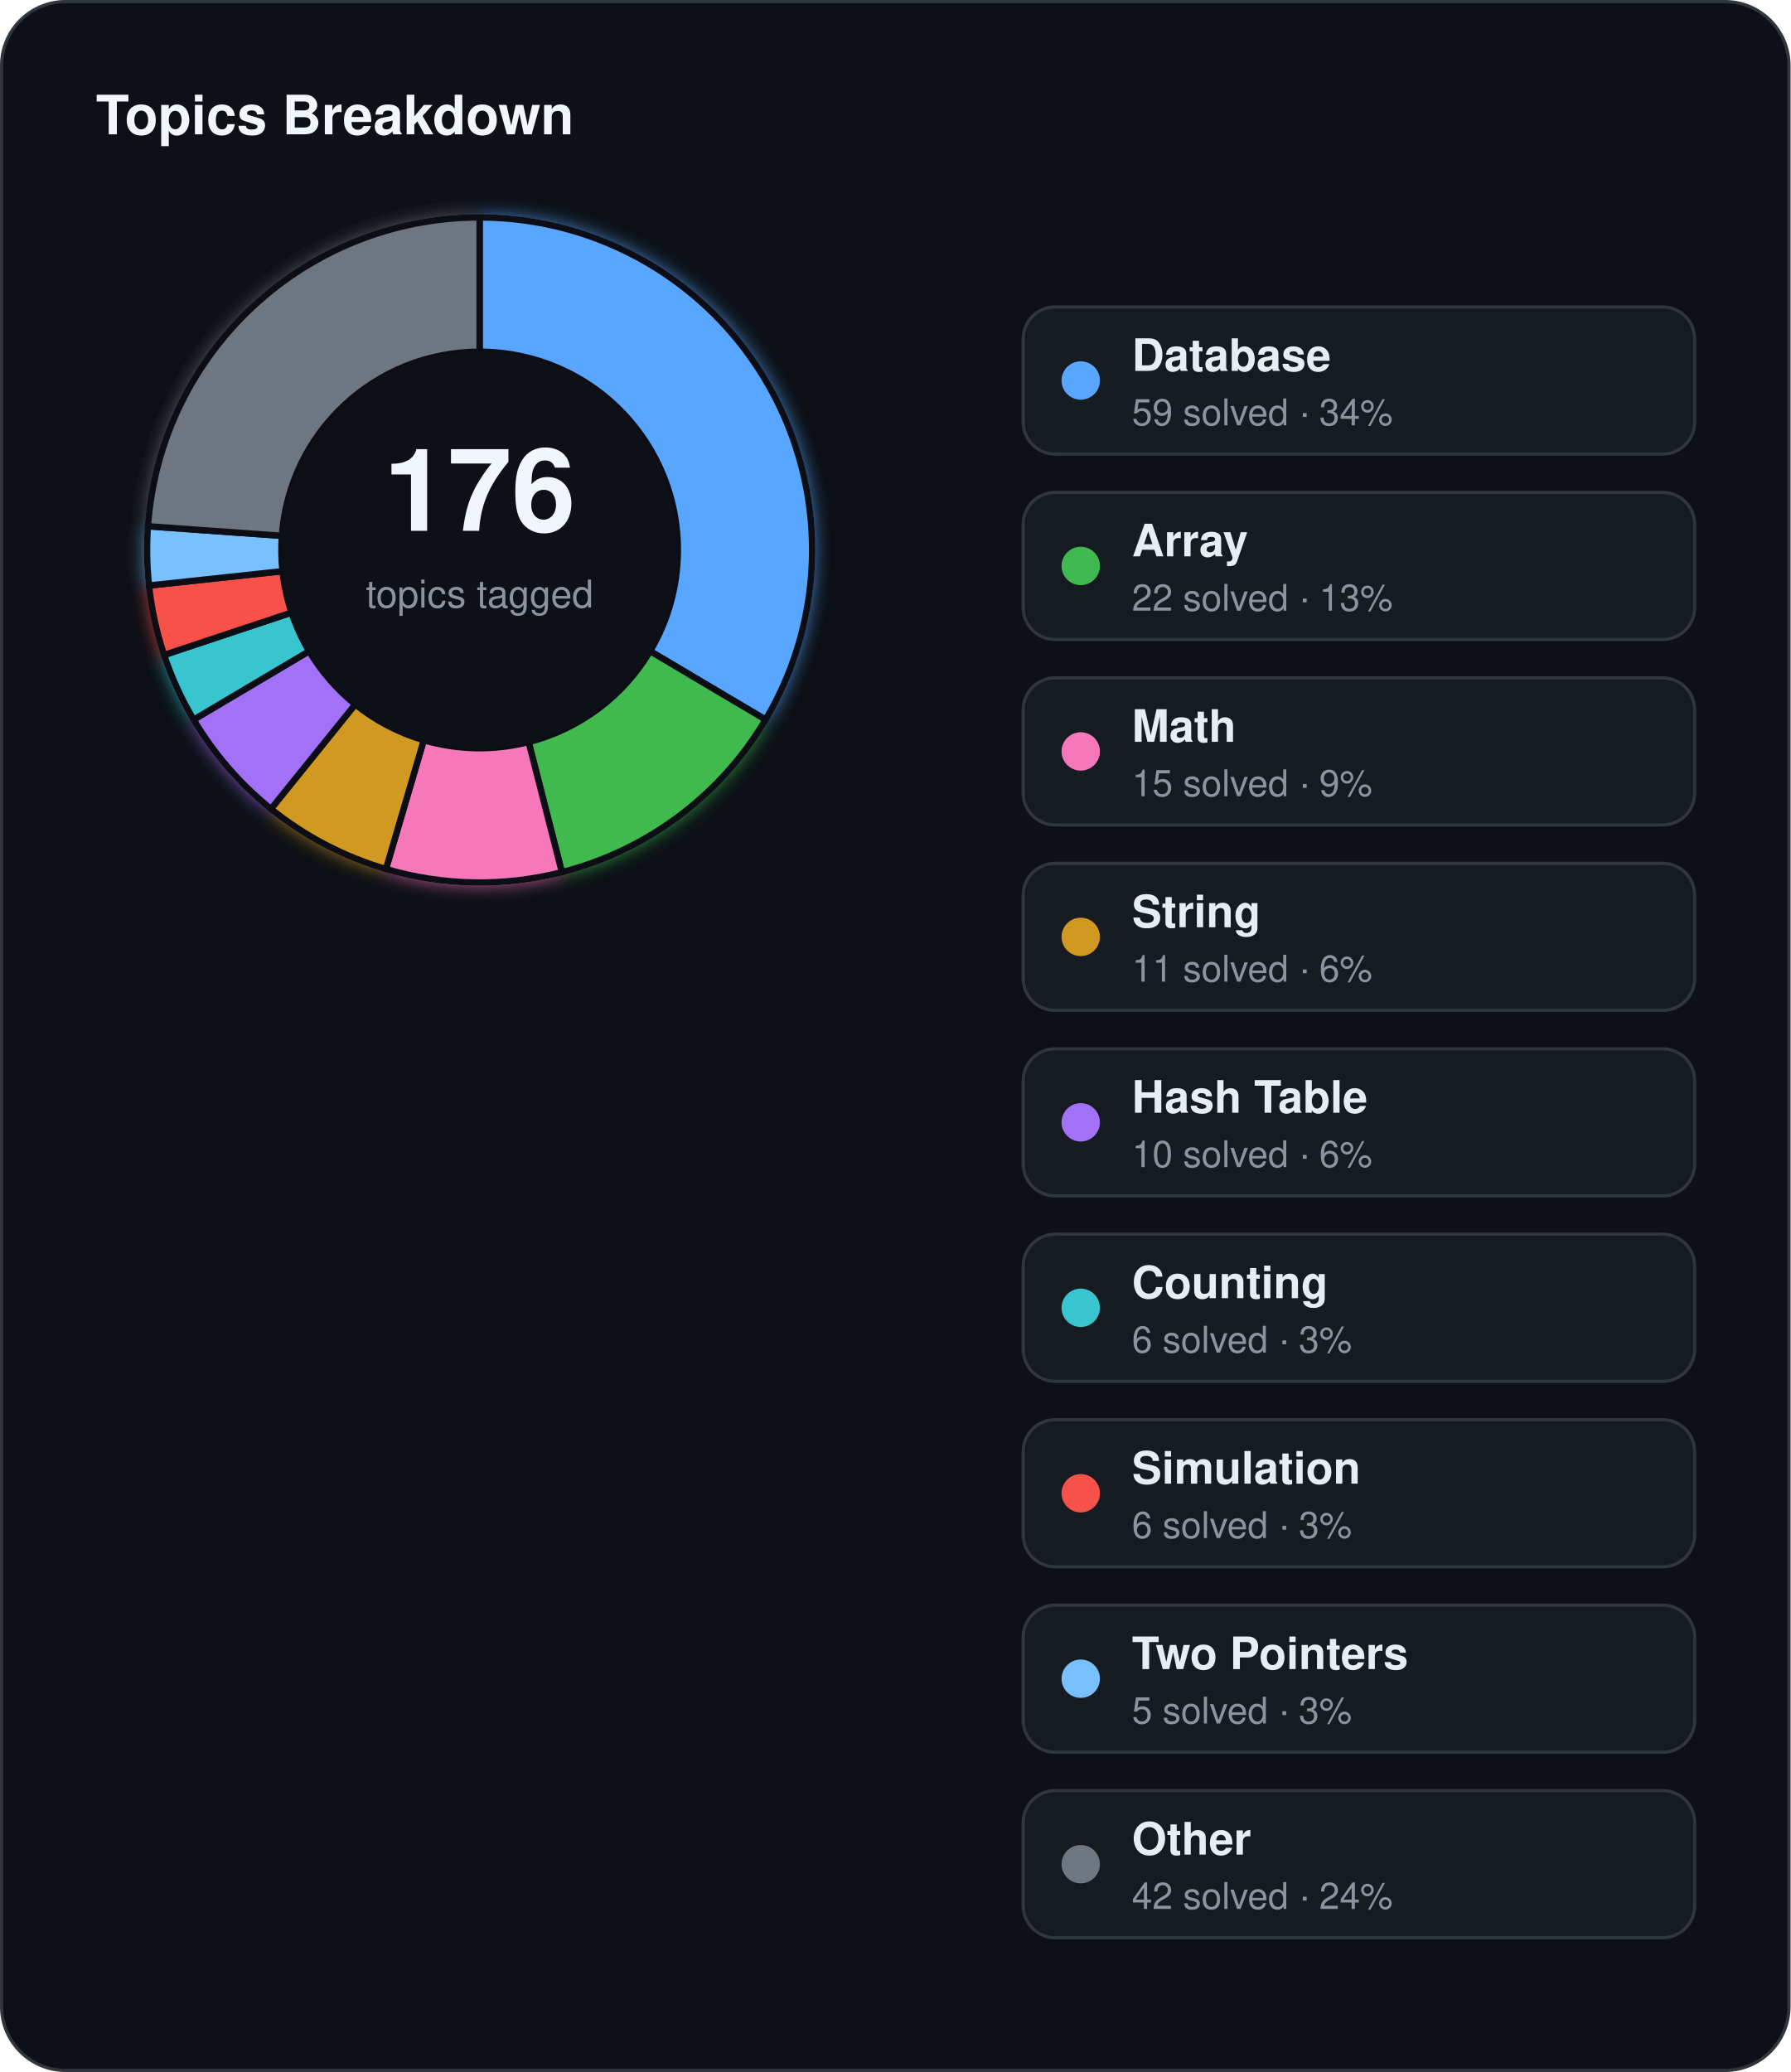
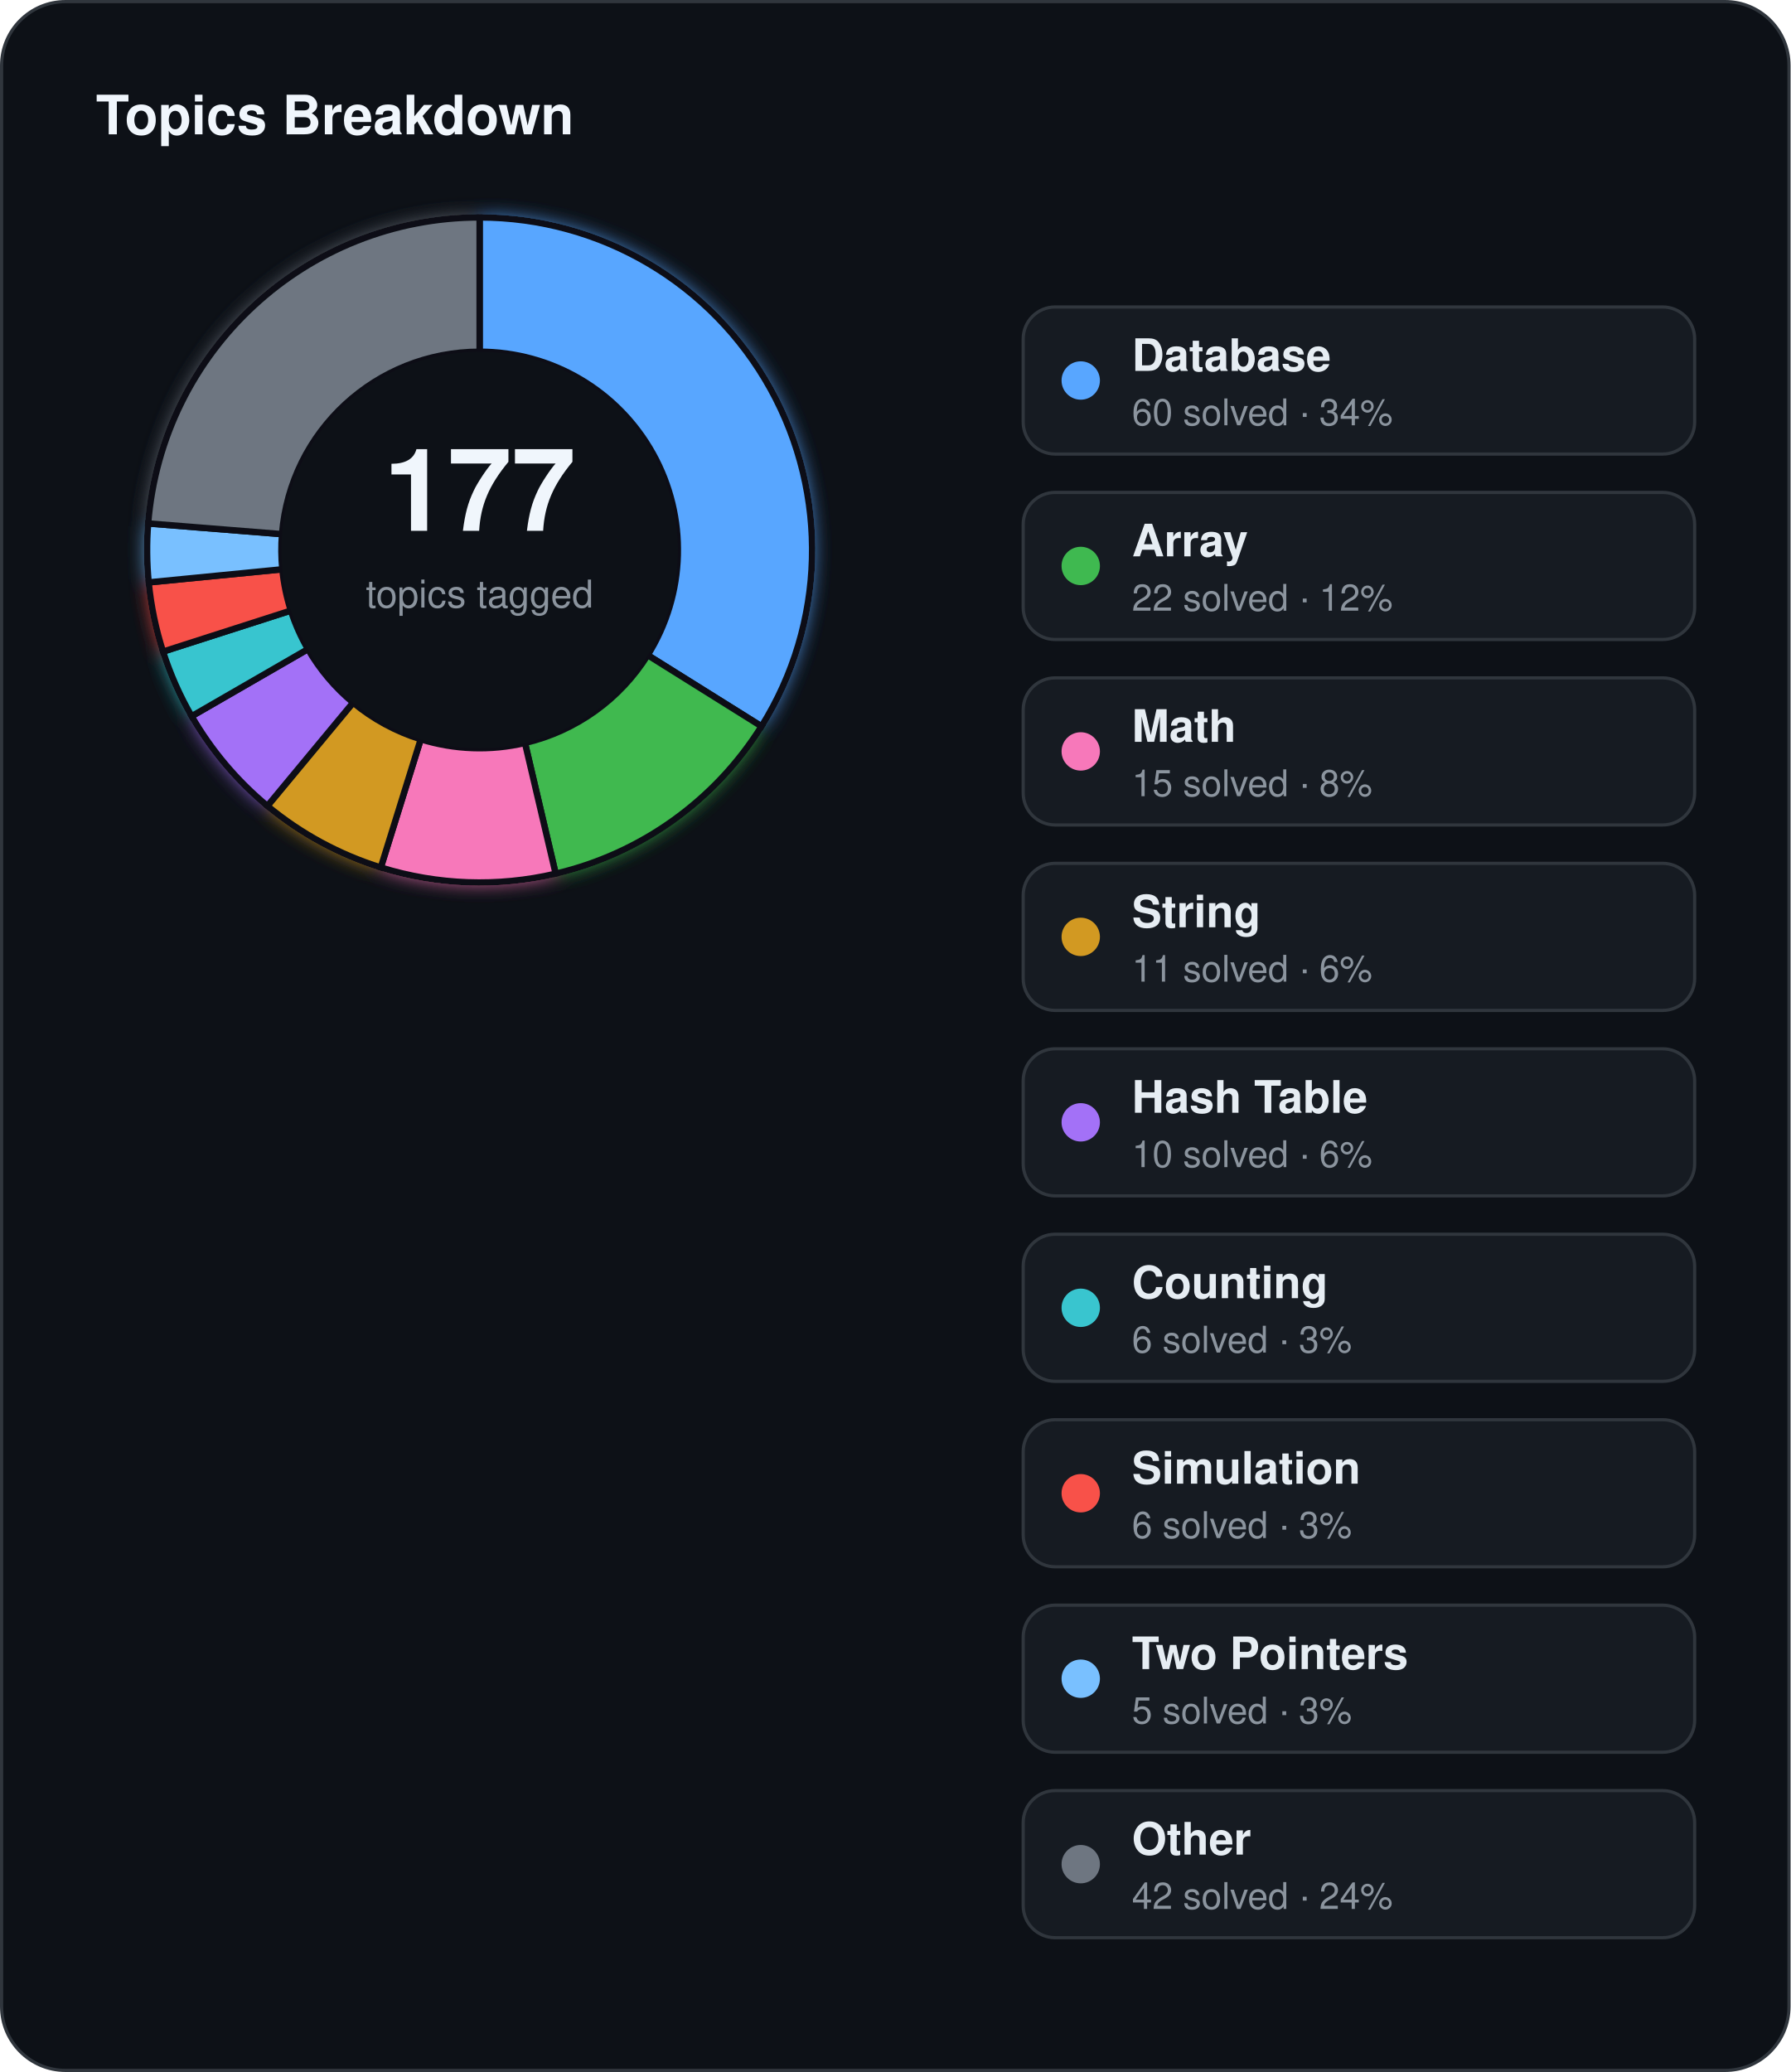
<svg xmlns="http://www.w3.org/2000/svg" width="560" height="648" viewBox="0 0 560 648">
  <defs>
    <filter id="topics-glow" x="-60%" y="-60%" width="220%" height="220%">
      <feGaussianBlur stdDeviation="3" result="blur" />
      <feMerge>
        <feMergeNode in="blur" />
        <feMergeNode in="SourceGraphic" />
      </feMerge>
    </filter>
  </defs>
  <rect x="0.5" y="0.5" width="559" height="647" rx="20" fill="#0d1117" stroke="#30363d" stroke-width="1" />
  <text x="30" y="42" fill="#f0f6fc" font-family="Segoe UI, Helvetica, Arial, sans-serif" font-size="17" font-weight="700">Topics Breakdown</text>
  <g filter="url(#topics-glow)">
-     <path d="M 150.00,68.00 A 104,104 0 0 1 239.44,225.07 L 203.32,203.64 A 62,62 0 0 0 150.00,110.00 Z" fill="#58a6ff" stroke="#0d1117" stroke-width="2" />
-     <path d="M 239.44,225.07 A 104,104 0 0 1 175.72,272.77 L 165.33,232.07 A 62,62 0 0 0 203.32,203.64 Z" fill="#3fb950" stroke="#0d1117" stroke-width="2" />
-     <path d="M 175.72,272.77 A 104,104 0 0 1 120.70,271.79 L 132.53,231.49 A 62,62 0 0 0 165.33,232.07 Z" fill="#f778ba" stroke="#0d1117" stroke-width="2" />
-     <path d="M 120.70,271.79 A 104,104 0 0 1 84.74,252.98 L 111.10,220.28 A 62,62 0 0 0 132.53,231.49 Z" fill="#d29922" stroke="#0d1117" stroke-width="2" />
-     <path d="M 84.74,252.98 A 104,104 0 0 1 60.56,225.07 L 96.68,203.64 A 62,62 0 0 0 111.10,220.28 Z" fill="#a371f7" stroke="#0d1117" stroke-width="2" />
-     <path d="M 60.56,225.07 A 104,104 0 0 1 51.32,204.84 L 91.17,191.58 A 62,62 0 0 0 96.68,203.64 Z" fill="#39c5cf" stroke="#0d1117" stroke-width="2" />
-     <path d="M 51.32,204.84 A 104,104 0 0 1 46.60,183.12 L 88.36,178.63 A 62,62 0 0 0 91.17,191.58 Z" fill="#f85149" stroke="#0d1117" stroke-width="2" />
-     <path d="M 46.60,183.12 A 104,104 0 0 1 46.26,164.58 L 88.16,167.58 A 62,62 0 0 0 88.36,178.63 Z" fill="#79c0ff" stroke="#0d1117" stroke-width="2" />
-     <path d="M 46.26,164.58 A 104,104 0 0 1 150.00,68.00 L 150.00,110.00 A 62,62 0 0 0 88.16,167.58 Z" fill="#6e7681" stroke="#0d1117" stroke-width="2" />
+     <path d="M 150.00,68.00 A 104,104 0 0 1 238.16,227.16 L 202.56,204.89 A 62,62 0 0 0 150.00,110.00 Z" fill="#58a6ff" stroke="#0d1117" stroke-width="2" />
+     <path d="M 238.16,227.16 A 104,104 0 0 1 173.78,273.24 L 164.18,232.36 A 62,62 0 0 0 202.56,204.89 Z" fill="#3fb950" stroke="#0d1117" stroke-width="2" />
+     <path d="M 173.78,273.24 A 104,104 0 0 1 119.09,271.30 L 131.58,231.20 A 62,62 0 0 0 164.18,232.36 Z" fill="#f778ba" stroke="#0d1117" stroke-width="2" />
+     <path d="M 119.09,271.30 A 104,104 0 0 1 83.62,252.06 L 110.43,219.73 A 62,62 0 0 0 131.58,231.20 Z" fill="#d29922" stroke="#0d1117" stroke-width="2" />
+     <path d="M 83.62,252.06 A 104,104 0 0 1 59.93,224.00 L 96.31,203.00 A 62,62 0 0 0 110.43,219.73 Z" fill="#a371f7" stroke="#0d1117" stroke-width="2" />
+     <path d="M 59.93,224.00 A 104,104 0 0 1 50.98,203.79 L 90.97,190.95 A 62,62 0 0 0 96.31,203.00 Z" fill="#39c5cf" stroke="#0d1117" stroke-width="2" />
+     <path d="M 50.98,203.79 A 104,104 0 0 1 46.50,182.14 L 88.30,178.04 A 62,62 0 0 0 90.97,190.95 Z" fill="#f85149" stroke="#0d1117" stroke-width="2" />
+     <path d="M 46.50,182.14 A 104,104 0 0 1 46.33,163.70 L 88.20,167.05 A 62,62 0 0 0 88.30,178.04 Z" fill="#79c0ff" stroke="#0d1117" stroke-width="2" />
+     <path d="M 46.33,163.70 A 104,104 0 0 1 150.00,68.00 L 150.00,110.00 A 62,62 0 0 0 88.20,167.05 Z" fill="#6e7681" stroke="#0d1117" stroke-width="2" />
  </g>
  <circle cx="150" cy="172" r="62" fill="#0d1117" />
-   <text x="150" y="166" text-anchor="middle" fill="#f0f6fc" font-family="Segoe UI, Helvetica, Arial, sans-serif" font-size="36" font-weight="700">176</text>
+   <text x="150" y="166" text-anchor="middle" fill="#f0f6fc" font-family="Segoe UI, Helvetica, Arial, sans-serif" font-size="36" font-weight="700">177</text>
  <text x="150" y="190" text-anchor="middle" fill="#8b949e" font-family="Segoe UI, Helvetica, Arial, sans-serif" font-size="12">topics tagged</text>
  <rect x="320" y="96" width="210" height="46" rx="10" fill="#161b22" stroke="#30363d" stroke-width="1" />
  <circle cx="338" cy="119" r="6" fill="#58a6ff" />
  <text x="354" y="116" fill="#e6edf3" font-family="Segoe UI, Helvetica, Arial, sans-serif" font-size="14" font-weight="600">Database</text>
-   <text x="354" y="133" fill="#8b949e" font-family="Segoe UI, Helvetica, Arial, sans-serif" font-size="11.5">59 solved · 34%</text>
+   <text x="354" y="133" fill="#8b949e" font-family="Segoe UI, Helvetica, Arial, sans-serif" font-size="11.5">60 solved · 34%</text>
  <rect x="320" y="154" width="210" height="46" rx="10" fill="#161b22" stroke="#30363d" stroke-width="1" />
  <circle cx="338" cy="177" r="6" fill="#3fb950" />
  <text x="354" y="174" fill="#e6edf3" font-family="Segoe UI, Helvetica, Arial, sans-serif" font-size="14" font-weight="600">Array</text>
-   <text x="354" y="191" fill="#8b949e" font-family="Segoe UI, Helvetica, Arial, sans-serif" font-size="11.5">22 solved · 13%</text>
+   <text x="354" y="191" fill="#8b949e" font-family="Segoe UI, Helvetica, Arial, sans-serif" font-size="11.5">22 solved · 12%</text>
  <rect x="320" y="212" width="210" height="46" rx="10" fill="#161b22" stroke="#30363d" stroke-width="1" />
  <circle cx="338" cy="235" r="6" fill="#f778ba" />
  <text x="354" y="232" fill="#e6edf3" font-family="Segoe UI, Helvetica, Arial, sans-serif" font-size="14" font-weight="600">Math</text>
-   <text x="354" y="249" fill="#8b949e" font-family="Segoe UI, Helvetica, Arial, sans-serif" font-size="11.5">15 solved · 9%</text>
+   <text x="354" y="249" fill="#8b949e" font-family="Segoe UI, Helvetica, Arial, sans-serif" font-size="11.5">15 solved · 8%</text>
  <rect x="320" y="270" width="210" height="46" rx="10" fill="#161b22" stroke="#30363d" stroke-width="1" />
  <circle cx="338" cy="293" r="6" fill="#d29922" />
  <text x="354" y="290" fill="#e6edf3" font-family="Segoe UI, Helvetica, Arial, sans-serif" font-size="14" font-weight="600">String</text>
  <text x="354" y="307" fill="#8b949e" font-family="Segoe UI, Helvetica, Arial, sans-serif" font-size="11.5">11 solved · 6%</text>
  <rect x="320" y="328" width="210" height="46" rx="10" fill="#161b22" stroke="#30363d" stroke-width="1" />
  <circle cx="338" cy="351" r="6" fill="#a371f7" />
  <text x="354" y="348" fill="#e6edf3" font-family="Segoe UI, Helvetica, Arial, sans-serif" font-size="14" font-weight="600">Hash Table</text>
  <text x="354" y="365" fill="#8b949e" font-family="Segoe UI, Helvetica, Arial, sans-serif" font-size="11.5">10 solved · 6%</text>
  <rect x="320" y="386" width="210" height="46" rx="10" fill="#161b22" stroke="#30363d" stroke-width="1" />
  <circle cx="338" cy="409" r="6" fill="#39c5cf" />
  <text x="354" y="406" fill="#e6edf3" font-family="Segoe UI, Helvetica, Arial, sans-serif" font-size="14" font-weight="600">Counting</text>
  <text x="354" y="423" fill="#8b949e" font-family="Segoe UI, Helvetica, Arial, sans-serif" font-size="11.5">6 solved · 3%</text>
  <rect x="320" y="444" width="210" height="46" rx="10" fill="#161b22" stroke="#30363d" stroke-width="1" />
  <circle cx="338" cy="467" r="6" fill="#f85149" />
  <text x="354" y="464" fill="#e6edf3" font-family="Segoe UI, Helvetica, Arial, sans-serif" font-size="14" font-weight="600">Simulation</text>
  <text x="354" y="481" fill="#8b949e" font-family="Segoe UI, Helvetica, Arial, sans-serif" font-size="11.5">6 solved · 3%</text>
  <rect x="320" y="502" width="210" height="46" rx="10" fill="#161b22" stroke="#30363d" stroke-width="1" />
  <circle cx="338" cy="525" r="6" fill="#79c0ff" />
  <text x="354" y="522" fill="#e6edf3" font-family="Segoe UI, Helvetica, Arial, sans-serif" font-size="14" font-weight="600">Two Pointers</text>
  <text x="354" y="539" fill="#8b949e" font-family="Segoe UI, Helvetica, Arial, sans-serif" font-size="11.5">5 solved · 3%</text>
  <rect x="320" y="560" width="210" height="46" rx="10" fill="#161b22" stroke="#30363d" stroke-width="1" />
  <circle cx="338" cy="583" r="6" fill="#6e7681" />
  <text x="354" y="580" fill="#e6edf3" font-family="Segoe UI, Helvetica, Arial, sans-serif" font-size="14" font-weight="600">Other</text>
  <text x="354" y="597" fill="#8b949e" font-family="Segoe UI, Helvetica, Arial, sans-serif" font-size="11.5">42 solved · 24%</text>
</svg>
